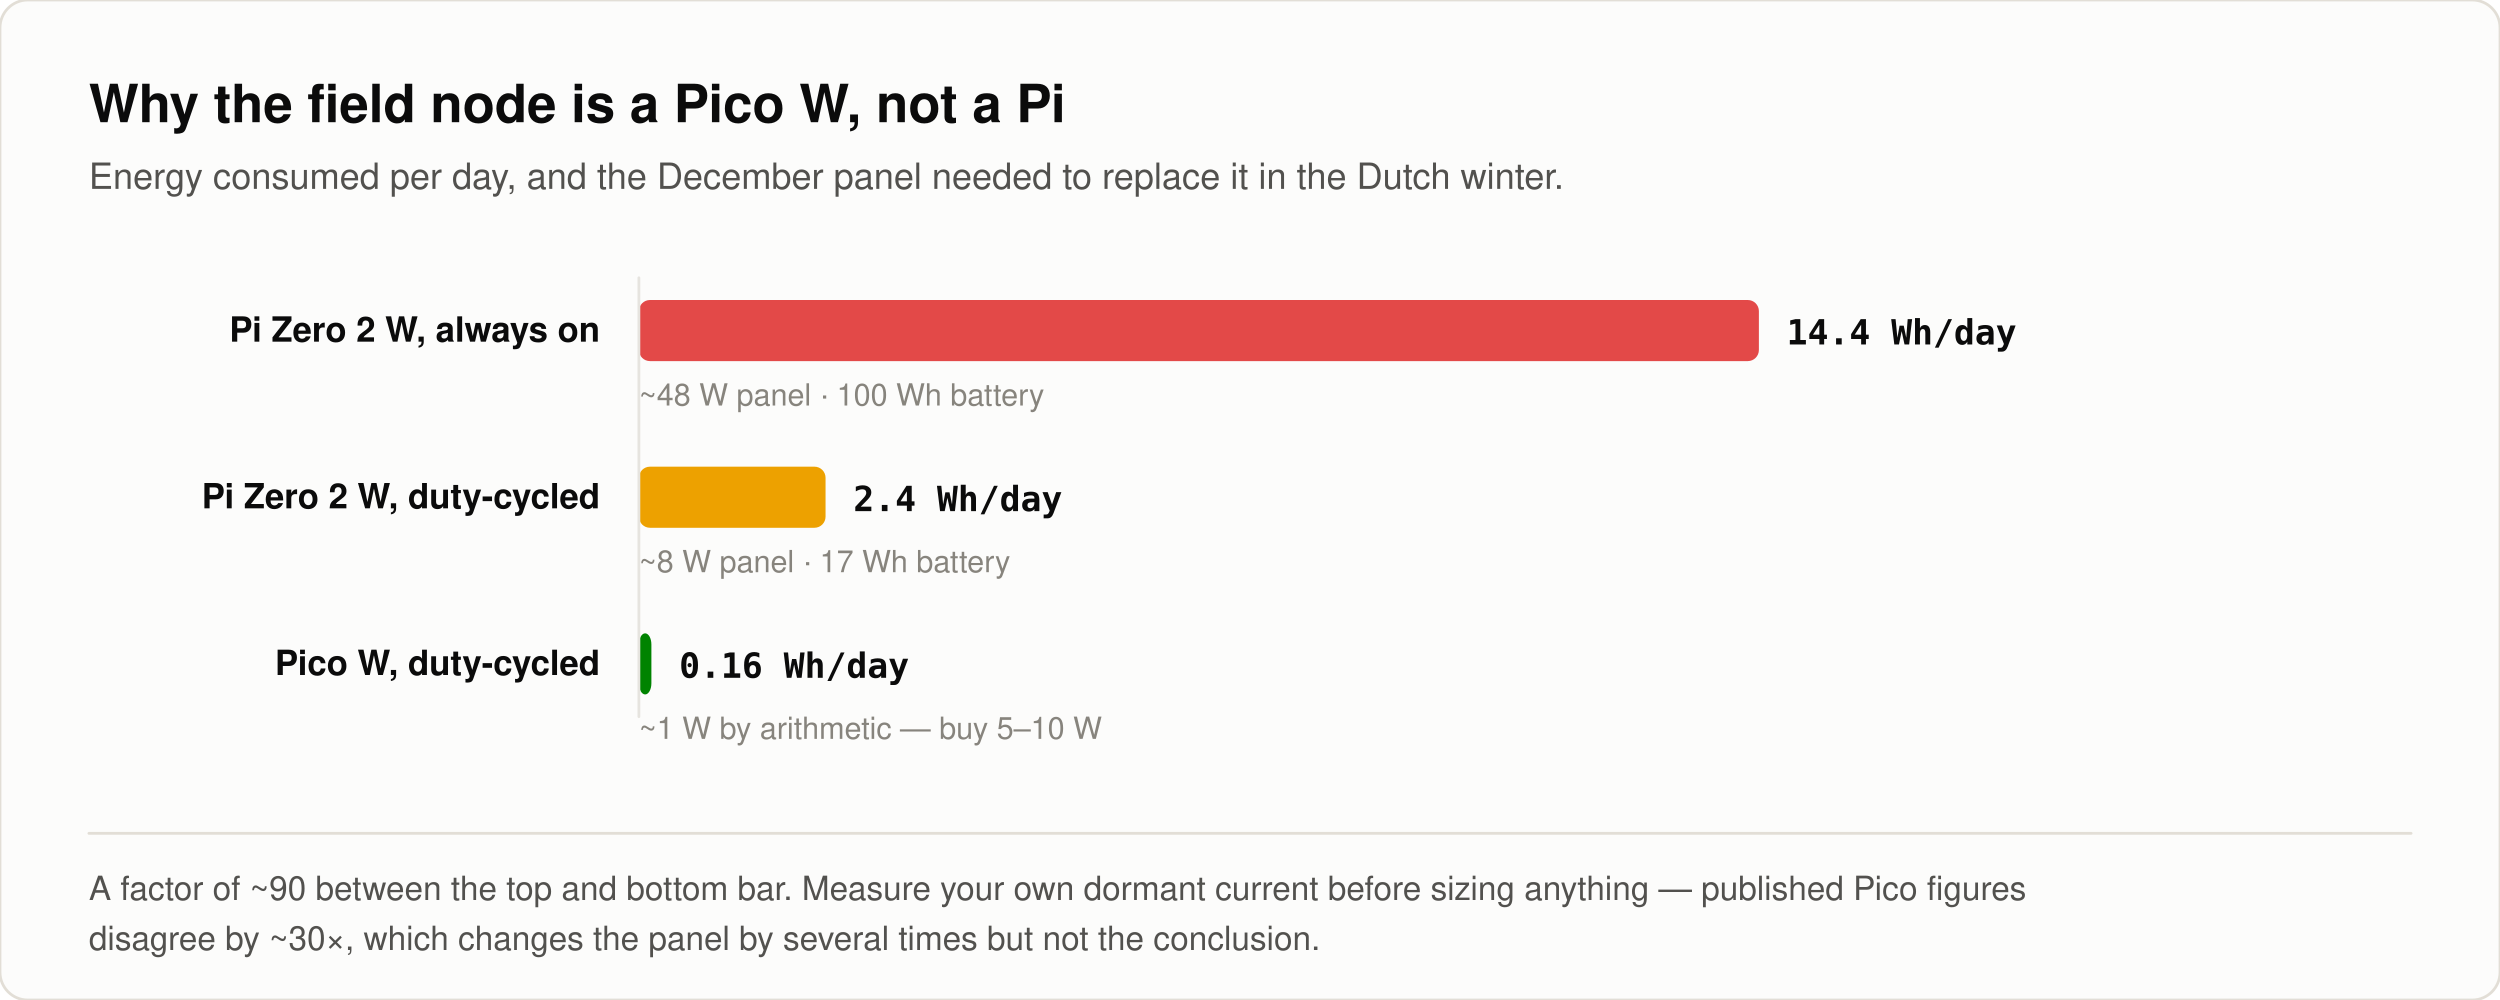
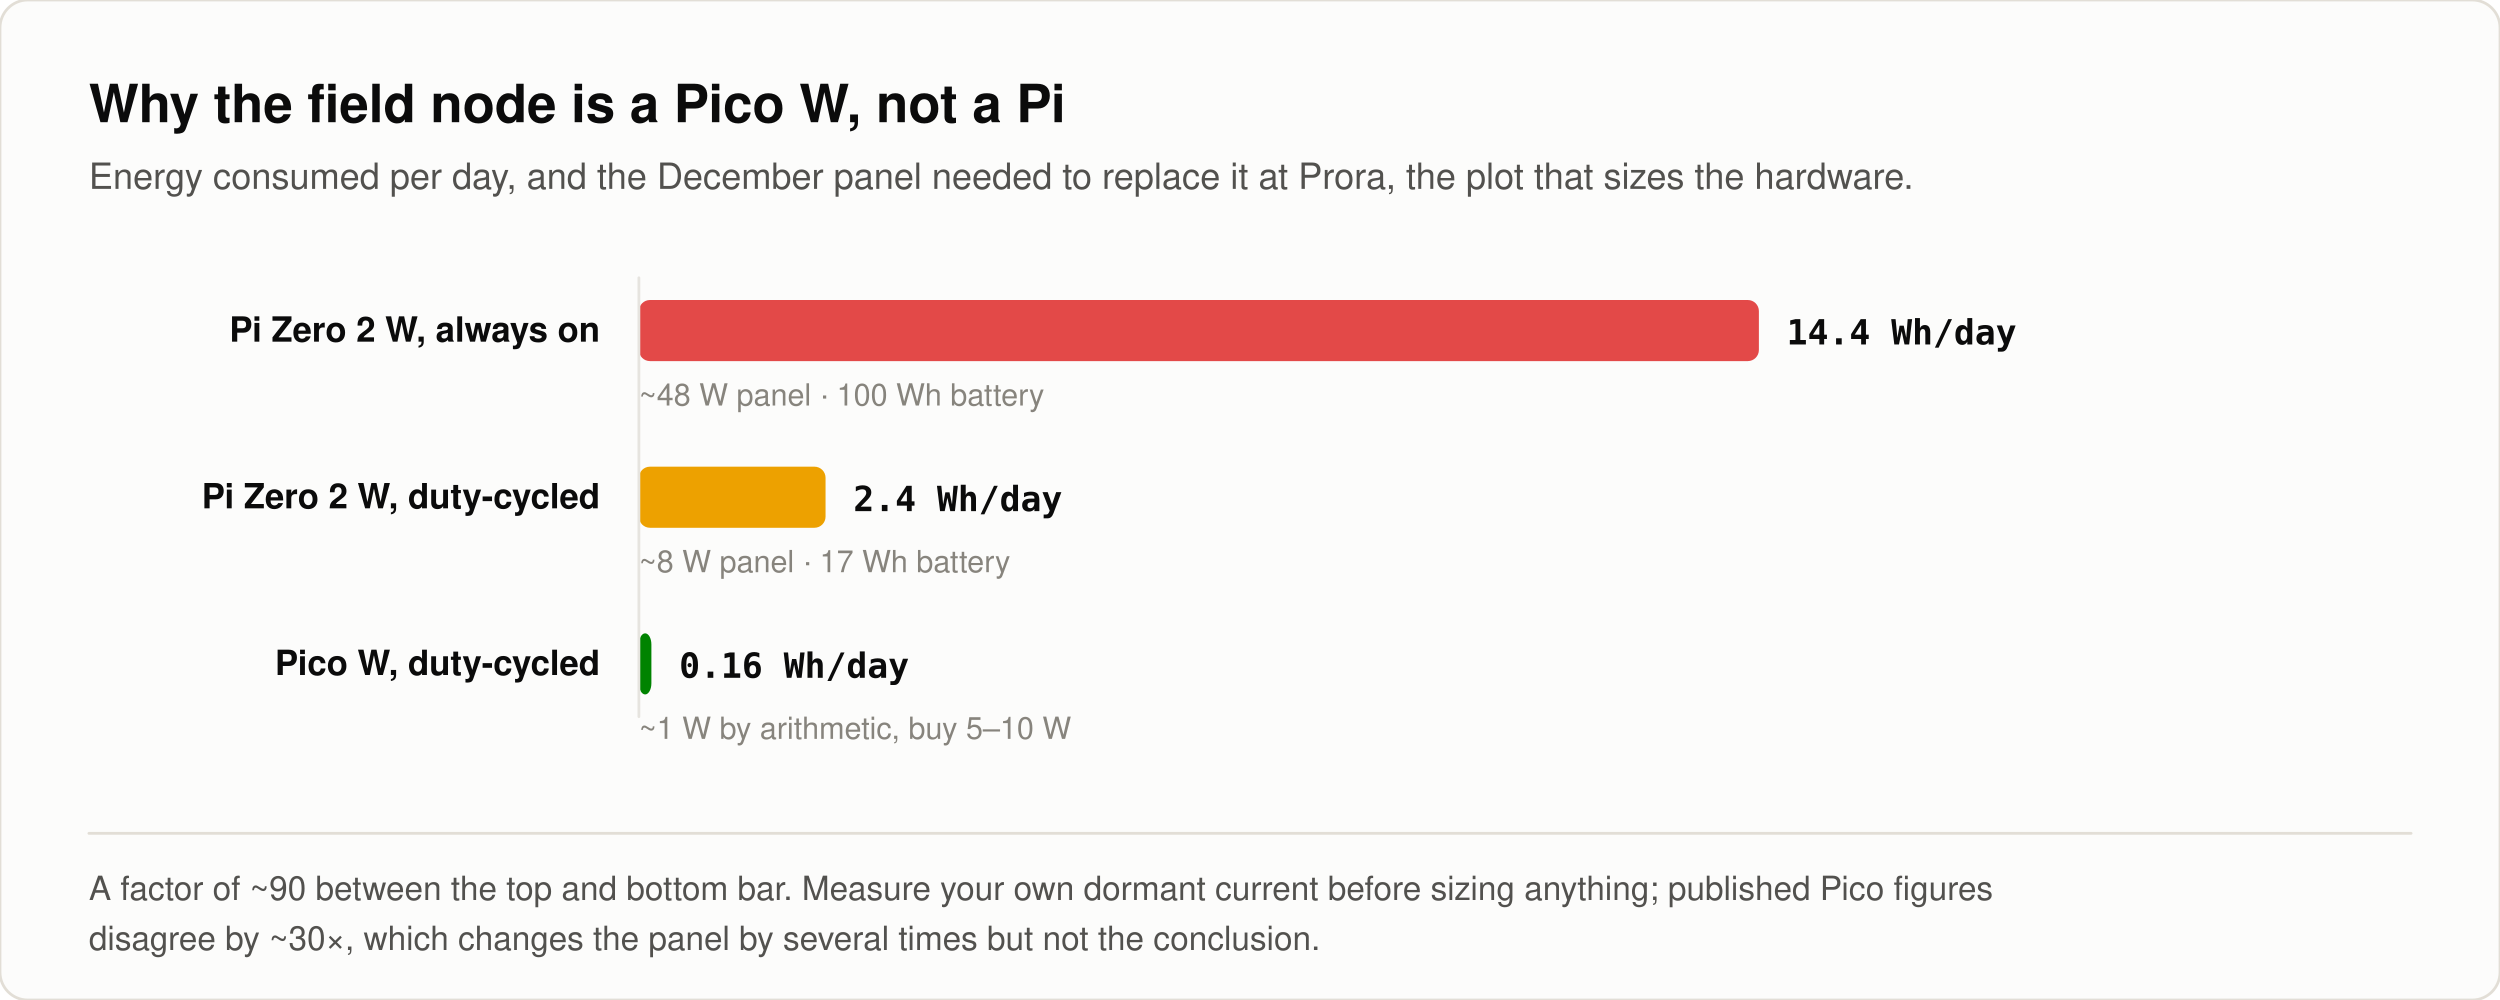
<svg xmlns="http://www.w3.org/2000/svg" viewBox="0 0 900 360" width="900" height="360" role="img" aria-label="Daily energy budget: Pi versus Pico">
  <rect x="0.0" y="0.0" width="900.0" height="360.0" rx="10" fill="#fcfcfb" stroke="#e2ded6" stroke-width="1" />
  <text x="32.0" y="44.0" font-family="Helvetica, Arial, sans-serif" font-size="19" font-weight="bold" fill="#0b0b0b" text-anchor="start">Why the field node is a Pico W, not a Pi</text>
-   <text x="32.0" y="68.0" font-family="Helvetica, Arial, sans-serif" font-size="13" font-weight="normal" fill="#52514e" text-anchor="start">Energy consumed per day, and the December panel needed to replace it in the Dutch winter.</text>
+   <text x="32.0" y="68.0" font-family="Helvetica, Arial, sans-serif" font-size="13" font-weight="normal" fill="#52514e" text-anchor="start">Energy consumed per day, and the December panel needed to replace it at Prora, the plot that sizes the hardware.</text>
  <text x="216.0" y="123.0" font-family="Helvetica, Arial, sans-serif" font-size="12.5" font-weight="bold" fill="#0b0b0b" text-anchor="end">Pi Zero 2 W, always on</text>
  <rect x="230.0" y="108.0" width="403.2" height="22.0" rx="4" fill="#e34948" />
  <text x="643.2" y="124.0" font-family="ui-monospace, SFMono-Regular, Menlo, Consolas, monospace" font-size="12.5" font-weight="bold" fill="#0b0b0b" text-anchor="start">14.4 Wh/day</text>
  <text x="230.0" y="146.0" font-family="Helvetica, Arial, sans-serif" font-size="11" font-weight="normal" fill="#87847d" text-anchor="start">~48 W panel · 100 Wh battery</text>
  <text x="216.0" y="183.0" font-family="Helvetica, Arial, sans-serif" font-size="12.5" font-weight="bold" fill="#0b0b0b" text-anchor="end">Pi Zero 2 W, duty-cycled</text>
  <rect x="230.0" y="168.0" width="67.2" height="22.0" rx="4" fill="#eda100" />
  <text x="307.2" y="184.0" font-family="ui-monospace, SFMono-Regular, Menlo, Consolas, monospace" font-size="12.5" font-weight="bold" fill="#0b0b0b" text-anchor="start">2.4 Wh/day</text>
  <text x="230.0" y="206.0" font-family="Helvetica, Arial, sans-serif" font-size="11" font-weight="normal" fill="#87847d" text-anchor="start">~8 W panel · 17 Wh battery</text>
  <text x="216.0" y="243.0" font-family="Helvetica, Arial, sans-serif" font-size="12.5" font-weight="bold" fill="#0b0b0b" text-anchor="end">Pico W, duty-cycled</text>
  <rect x="230.0" y="228.0" width="4.5" height="22.0" rx="4" fill="#008300" />
  <text x="244.5" y="244.0" font-family="ui-monospace, SFMono-Regular, Menlo, Consolas, monospace" font-size="12.5" font-weight="bold" fill="#0b0b0b" text-anchor="start">0.16 Wh/day</text>
-   <text x="230.0" y="266.0" font-family="Helvetica, Arial, sans-serif" font-size="11" font-weight="normal" fill="#87847d" text-anchor="start">~1 W by arithmetic — buy 5–10 W</text>
+   <text x="230.0" y="266.0" font-family="Helvetica, Arial, sans-serif" font-size="11" font-weight="normal" fill="#87847d" text-anchor="start">~1 W by arithmetic, buy 5–10 W</text>
  <line x1="230.0" y1="100.0" x2="230.0" y2="258.0" stroke="#e6e4df" stroke-width="1" stroke-linecap="round" />
  <line x1="32.0" y1="300.0" x2="868.0" y2="300.0" stroke="#e2ded6" stroke-width="1" stroke-linecap="round" />
-   <text x="32.0" y="324.0" font-family="Helvetica, Arial, sans-serif" font-size="12" font-weight="normal" fill="#52514e" text-anchor="start">A factor of ~90 between the top and bottom bar. Measure your own dormant current before sizing anything — published Pico figures</text>
+   <text x="32.0" y="324.0" font-family="Helvetica, Arial, sans-serif" font-size="12" font-weight="normal" fill="#52514e" text-anchor="start">A factor of ~90 between the top and bottom bar. Measure your own dormant current before sizing anything; published Pico figures</text>
  <text x="32.0" y="342.0" font-family="Helvetica, Arial, sans-serif" font-size="12" font-weight="normal" fill="#52514e" text-anchor="start">disagree by ~30×, which changes the panel by several times but not the conclusion.</text>
</svg>
